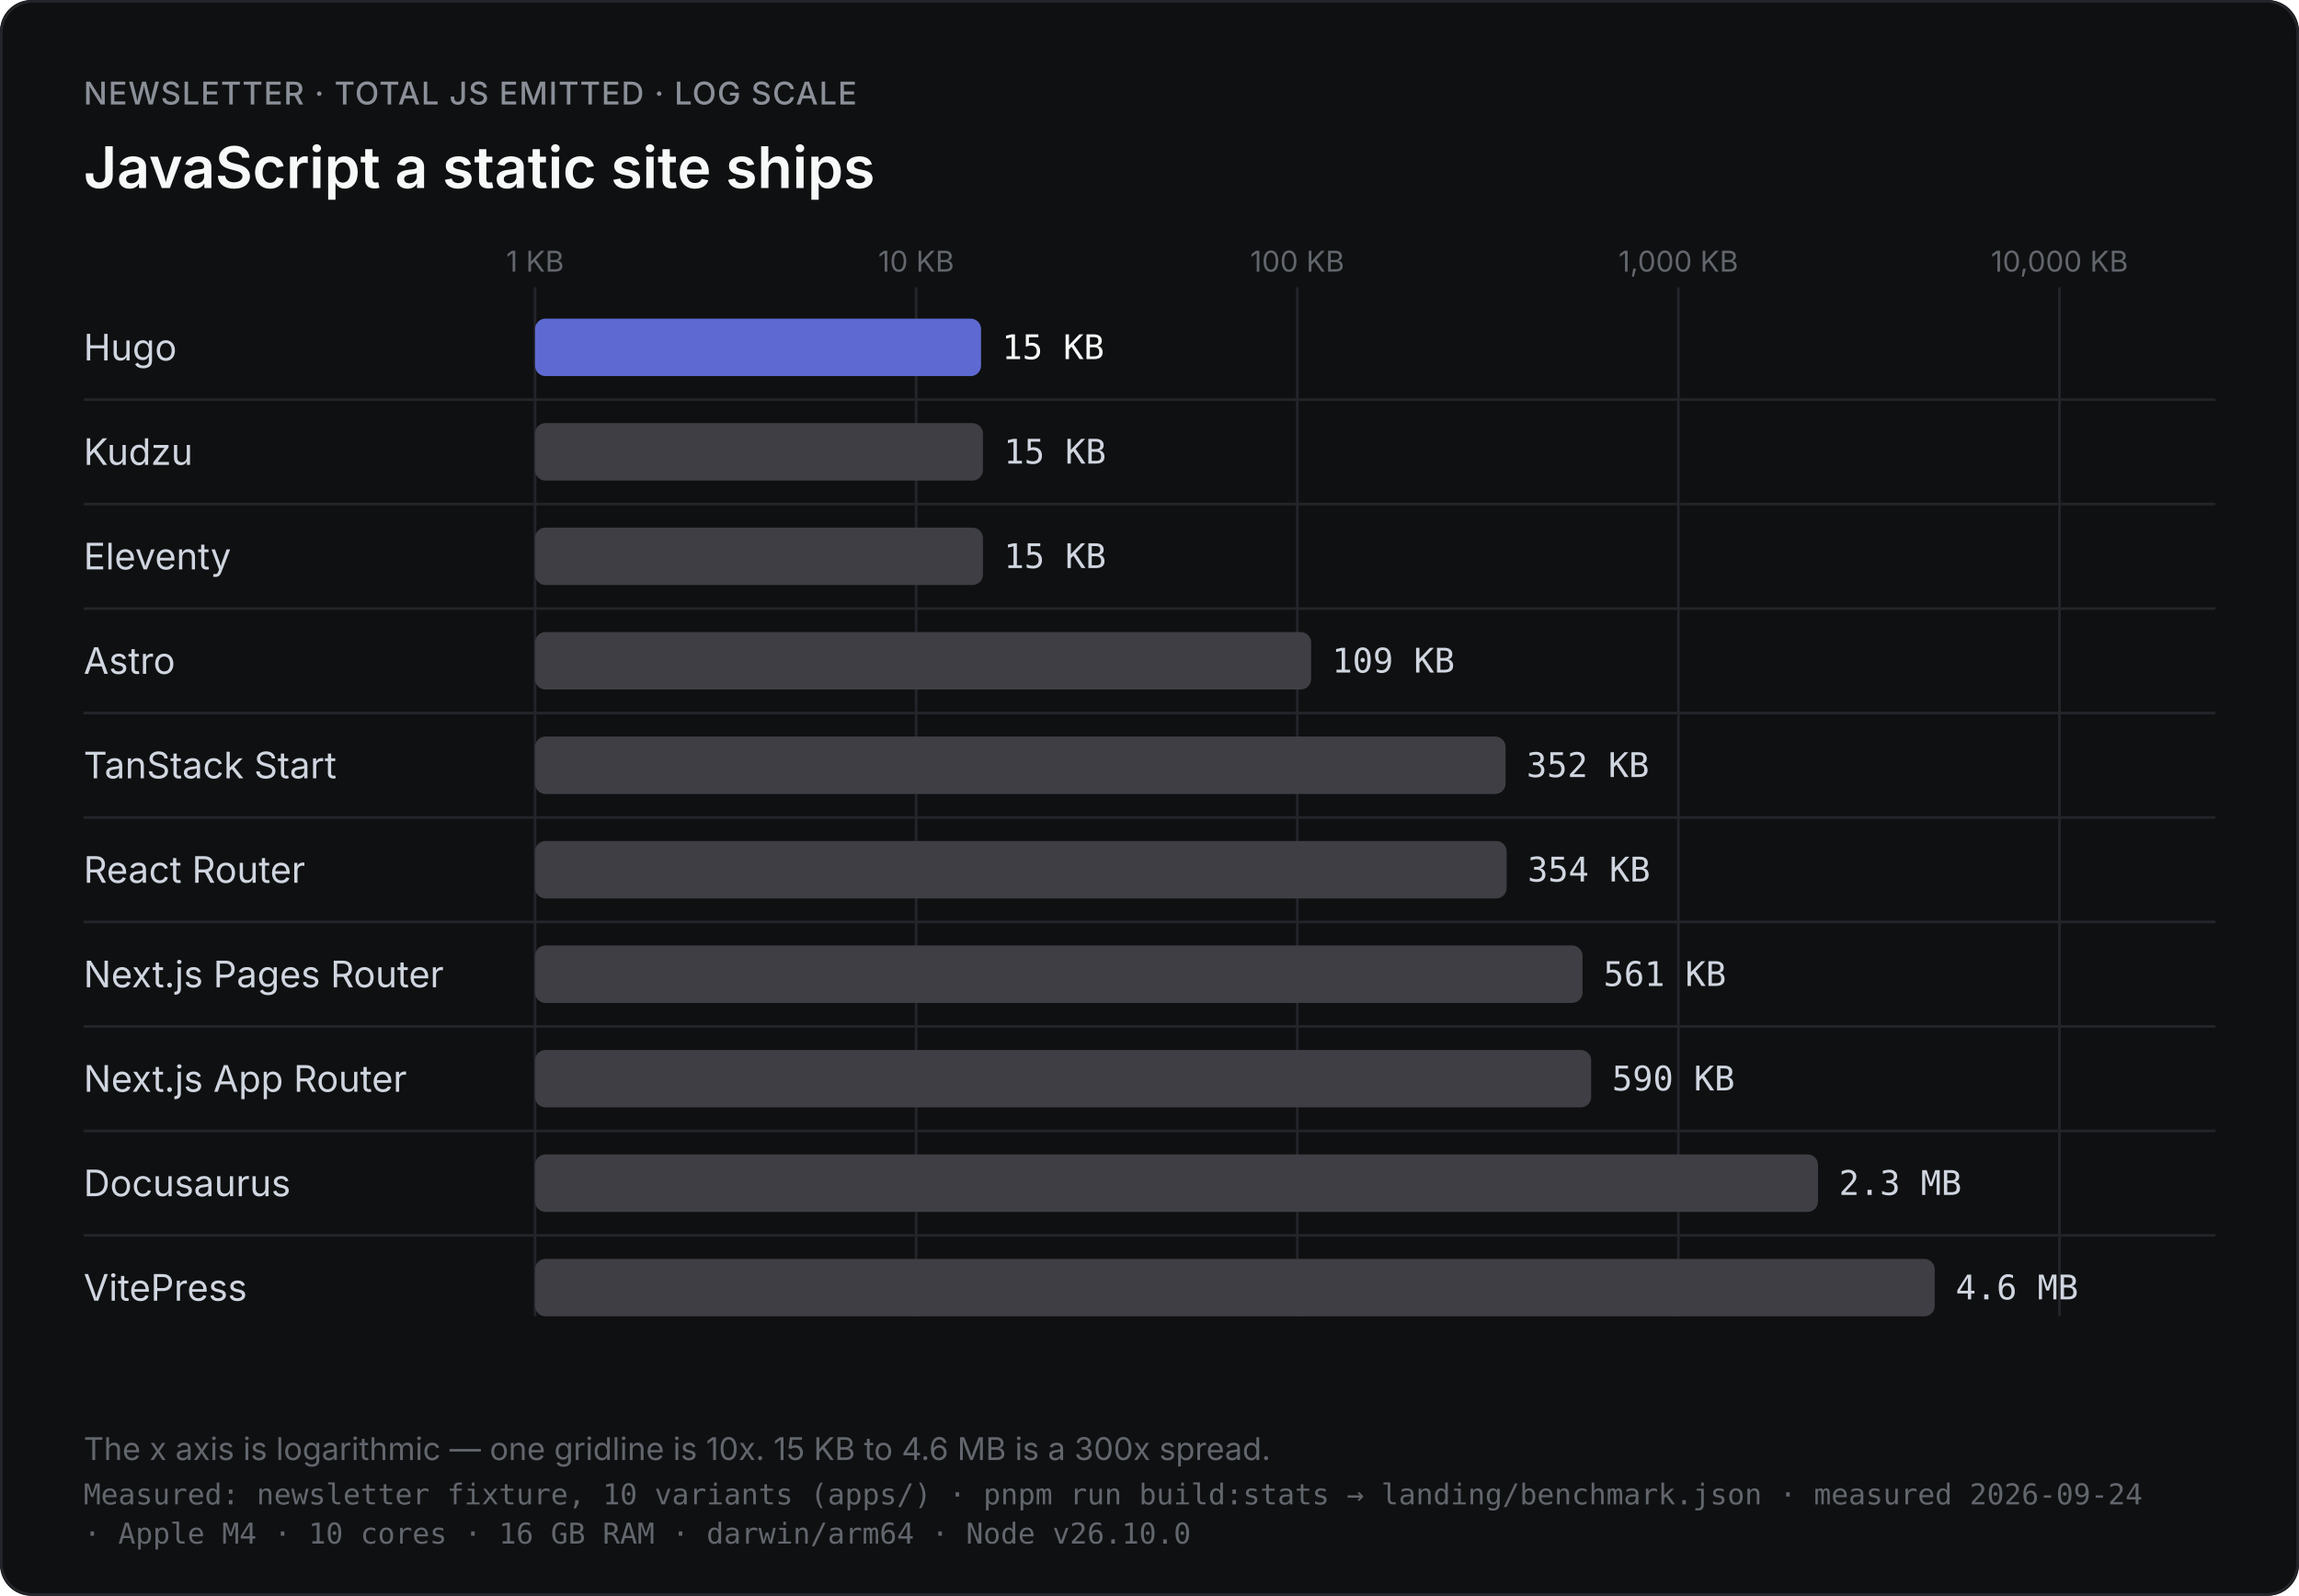
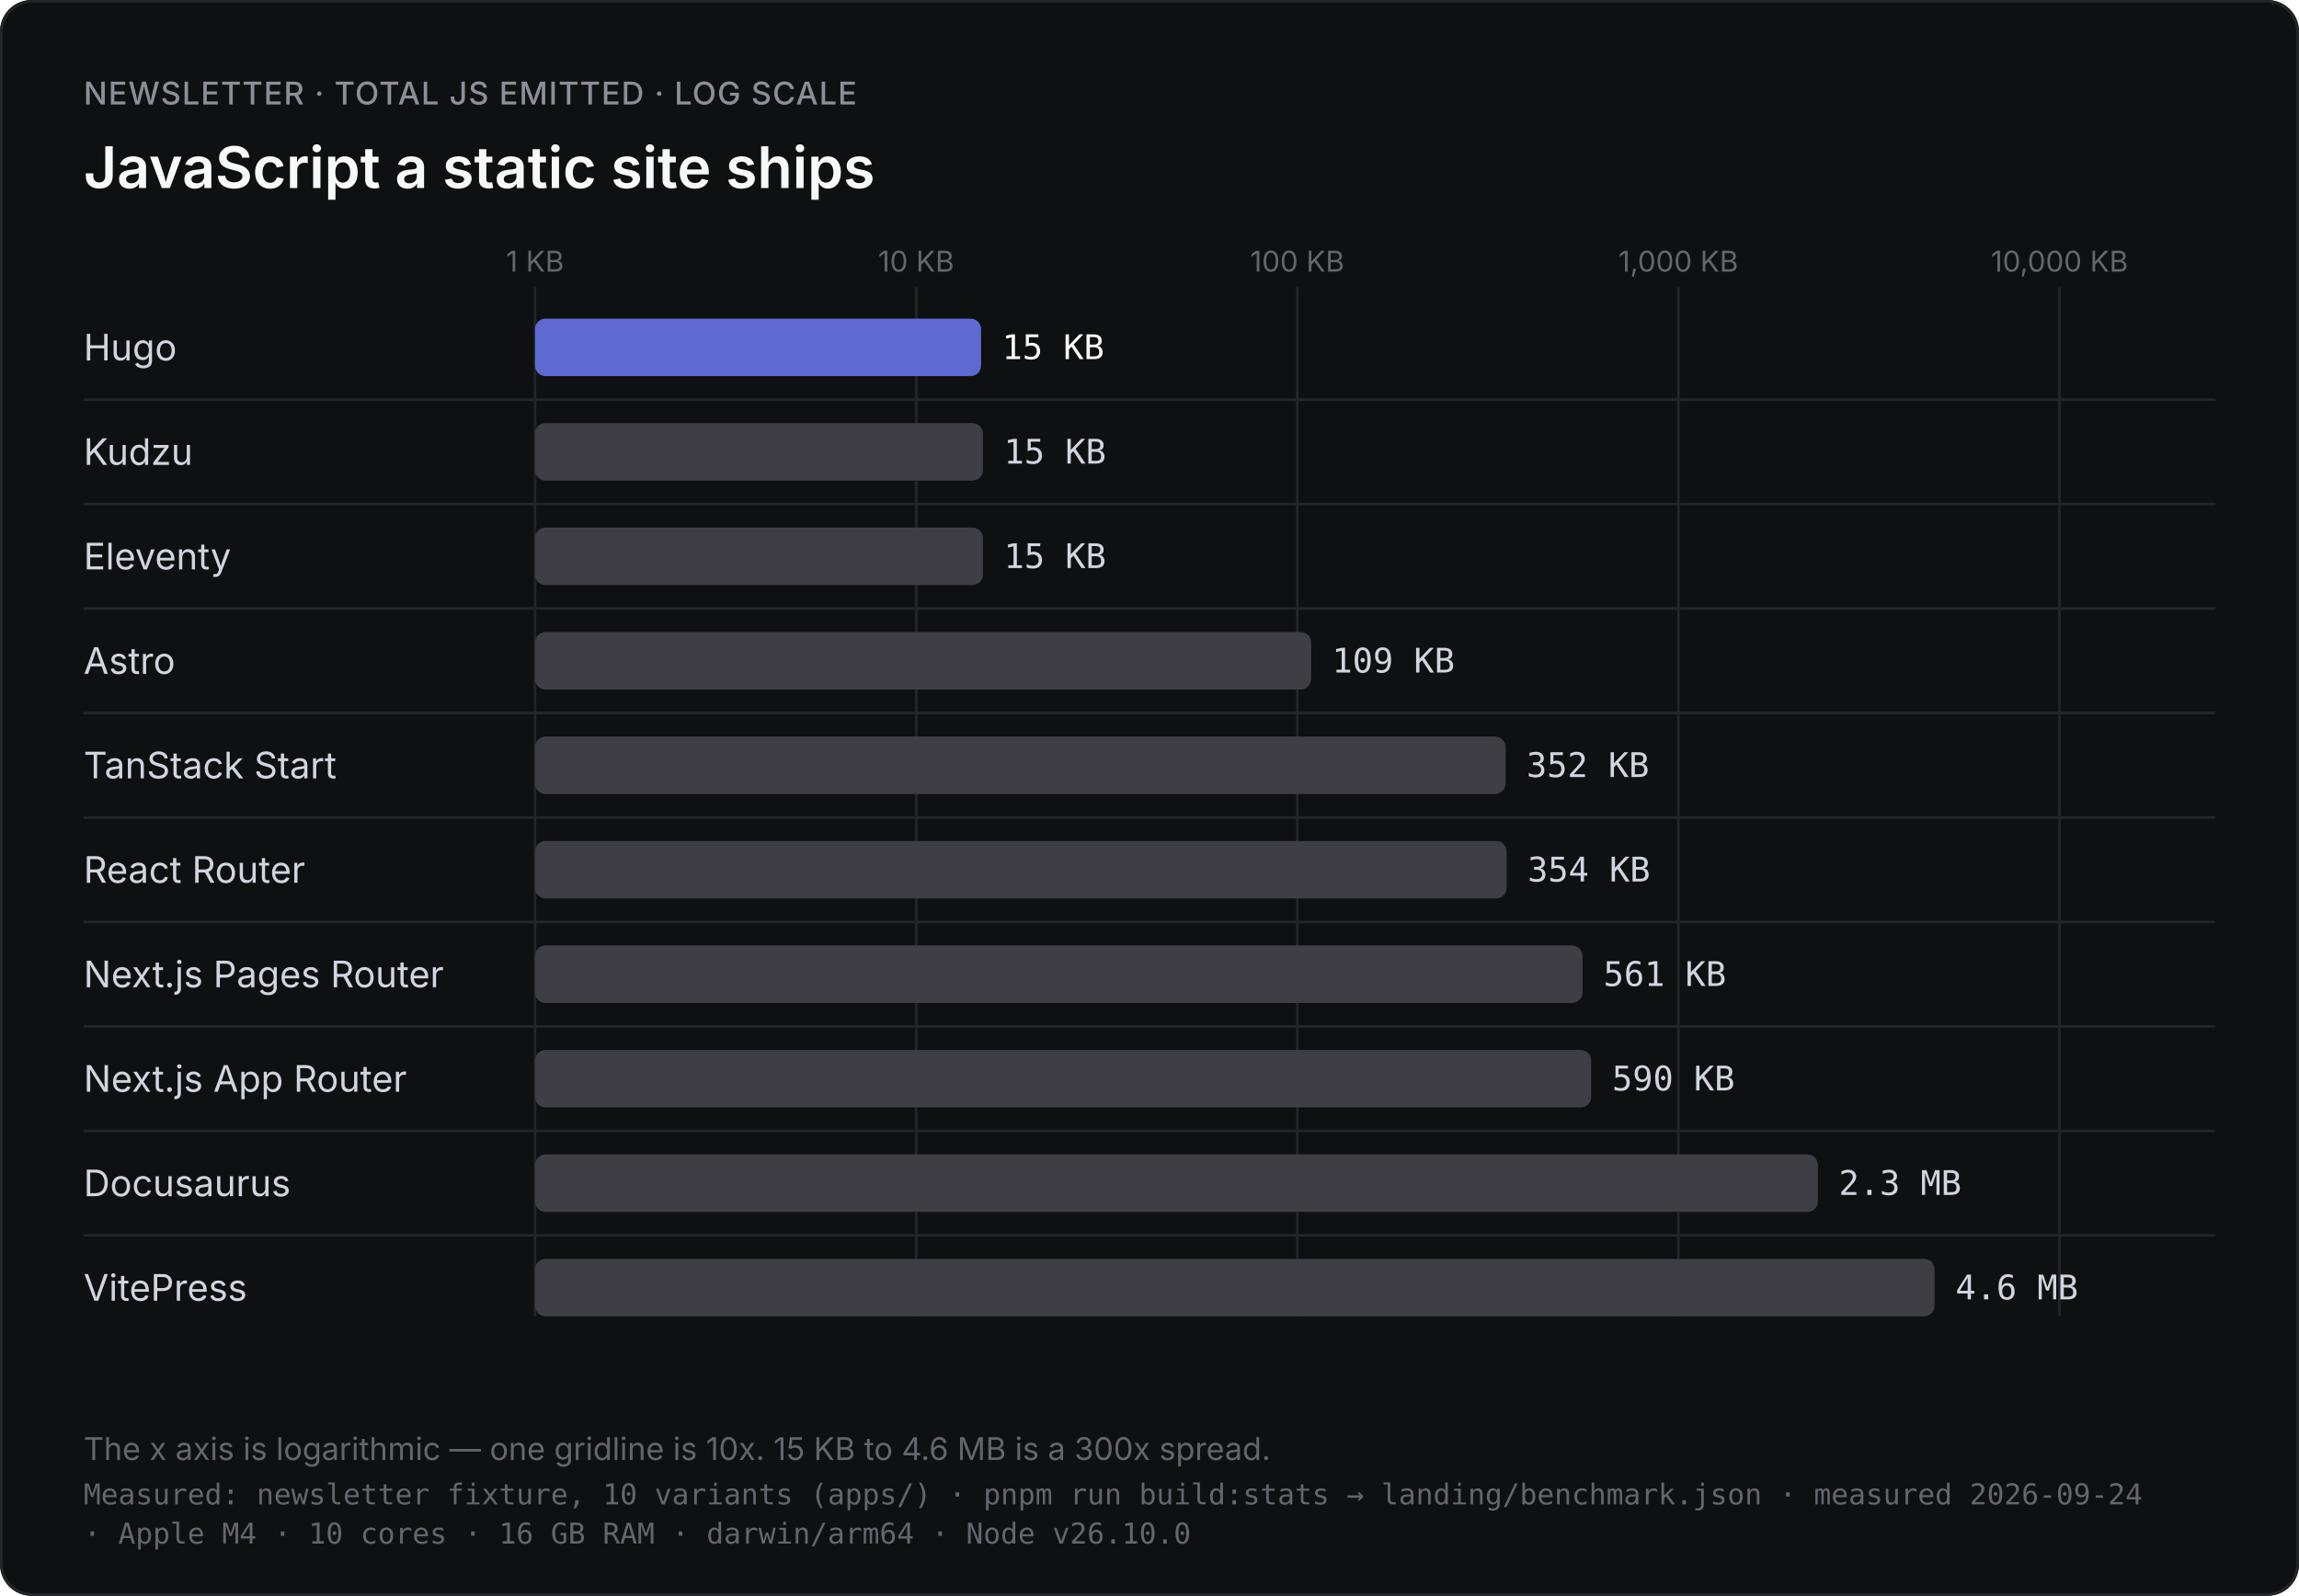
<svg xmlns="http://www.w3.org/2000/svg" width="880" height="611" viewBox="0 0 880 611" role="img" aria-label="JavaScript a static site ships">
  <rect x="0" y="0" width="880" height="611" rx="12" fill="#010102" />
  <rect x="0.5" y="0.5" width="879" height="610" rx="12" fill="#0f1011" stroke="#23252a" stroke-width="1" />
  <text x="32" y="40" font-family="-apple-system, BlinkMacSystemFont, 'SF Pro Display', 'Segoe UI', Inter, Roboto, sans-serif" font-size="12" font-weight="500" fill="#8a8f98" letter-spacing="0.4">NEWSLETTER · TOTAL JS EMITTED · LOG SCALE</text>
  <text x="32" y="72" font-family="-apple-system, BlinkMacSystemFont, 'SF Pro Display', 'Segoe UI', Inter, Roboto, sans-serif" font-size="22" font-weight="600" fill="#f7f8f8">JavaScript a static site ships</text>
  <line x1="204.8" y1="110" x2="204.8" y2="504" stroke="#23252a" stroke-width="1" />
  <text x="204.8" y="104" font-family="-apple-system, BlinkMacSystemFont, 'SF Pro Display', 'Segoe UI', Inter, Roboto, sans-serif" font-size="11" font-weight="400" fill="#62666d" text-anchor="middle">1 KB</text>
  <line x1="350.68" y1="110" x2="350.68" y2="504" stroke="#23252a" stroke-width="1" />
  <text x="350.68" y="104" font-family="-apple-system, BlinkMacSystemFont, 'SF Pro Display', 'Segoe UI', Inter, Roboto, sans-serif" font-size="11" font-weight="400" fill="#62666d" text-anchor="middle">10 KB</text>
  <line x1="496.56" y1="110" x2="496.56" y2="504" stroke="#23252a" stroke-width="1" />
  <text x="496.56" y="104" font-family="-apple-system, BlinkMacSystemFont, 'SF Pro Display', 'Segoe UI', Inter, Roboto, sans-serif" font-size="11" font-weight="400" fill="#62666d" text-anchor="middle">100 KB</text>
  <line x1="642.44" y1="110" x2="642.44" y2="504" stroke="#23252a" stroke-width="1" />
  <text x="642.44" y="104" font-family="-apple-system, BlinkMacSystemFont, 'SF Pro Display', 'Segoe UI', Inter, Roboto, sans-serif" font-size="11" font-weight="400" fill="#62666d" text-anchor="middle">1,000 KB</text>
  <line x1="788.32" y1="110" x2="788.32" y2="504" stroke="#23252a" stroke-width="1" />
  <text x="788.32" y="104" font-family="-apple-system, BlinkMacSystemFont, 'SF Pro Display', 'Segoe UI', Inter, Roboto, sans-serif" font-size="11" font-weight="400" fill="#62666d" text-anchor="middle">10,000 KB</text>
  <text x="32" y="138" font-family="-apple-system, BlinkMacSystemFont, 'SF Pro Display', 'Segoe UI', Inter, Roboto, sans-serif" font-size="14" font-weight="400" fill="#d0d6e0">Hugo</text>
  <rect x="204.8" y="122" width="170.73" height="22" rx="4" fill="#5e6ad2" />
  <text x="383.529" y="137.5" font-family="ui-monospace, SFMono-Regular, 'SF Mono', Menlo, monospace" font-size="13" font-weight="400" fill="#f7f8f8">15 KB</text>
  <line x1="32" y1="153" x2="848" y2="153" stroke="#23252a" stroke-width="1" />
  <text x="32" y="178" font-family="-apple-system, BlinkMacSystemFont, 'SF Pro Display', 'Segoe UI', Inter, Roboto, sans-serif" font-size="14" font-weight="400" fill="#d0d6e0">Kudzu</text>
  <rect x="204.8" y="162" width="171.44" height="22" rx="4" fill="#3e3e44" />
  <text x="384.24" y="177.5" font-family="ui-monospace, SFMono-Regular, 'SF Mono', Menlo, monospace" font-size="13" font-weight="400" fill="#d0d6e0">15 KB</text>
  <line x1="32" y1="193" x2="848" y2="193" stroke="#23252a" stroke-width="1" />
  <text x="32" y="218" font-family="-apple-system, BlinkMacSystemFont, 'SF Pro Display', 'Segoe UI', Inter, Roboto, sans-serif" font-size="14" font-weight="400" fill="#d0d6e0">Eleventy</text>
  <rect x="204.8" y="202" width="171.45" height="22" rx="4" fill="#3e3e44" />
  <text x="384.248" y="217.5" font-family="ui-monospace, SFMono-Regular, 'SF Mono', Menlo, monospace" font-size="13" font-weight="400" fill="#d0d6e0">15 KB</text>
  <line x1="32" y1="233" x2="848" y2="233" stroke="#23252a" stroke-width="1" />
  <text x="32" y="258" font-family="-apple-system, BlinkMacSystemFont, 'SF Pro Display', 'Segoe UI', Inter, Roboto, sans-serif" font-size="14" font-weight="400" fill="#d0d6e0">Astro</text>
  <rect x="204.8" y="242" width="297.07" height="22" rx="4" fill="#3e3e44" />
  <text x="509.869" y="257.5" font-family="ui-monospace, SFMono-Regular, 'SF Mono', Menlo, monospace" font-size="13" font-weight="400" fill="#d0d6e0">109 KB</text>
  <line x1="32" y1="273" x2="848" y2="273" stroke="#23252a" stroke-width="1" />
  <text x="32" y="298" font-family="-apple-system, BlinkMacSystemFont, 'SF Pro Display', 'Segoe UI', Inter, Roboto, sans-serif" font-size="14" font-weight="400" fill="#d0d6e0">TanStack Start</text>
  <rect x="204.8" y="282" width="371.5" height="22" rx="4" fill="#3e3e44" />
  <text x="584.303" y="297.5" font-family="ui-monospace, SFMono-Regular, 'SF Mono', Menlo, monospace" font-size="13" font-weight="400" fill="#d0d6e0">352 KB</text>
  <line x1="32" y1="313" x2="848" y2="313" stroke="#23252a" stroke-width="1" />
  <text x="32" y="338" font-family="-apple-system, BlinkMacSystemFont, 'SF Pro Display', 'Segoe UI', Inter, Roboto, sans-serif" font-size="14" font-weight="400" fill="#d0d6e0">React Router</text>
  <rect x="204.8" y="322" width="371.91" height="22" rx="4" fill="#3e3e44" />
  <text x="584.71" y="337.5" font-family="ui-monospace, SFMono-Regular, 'SF Mono', Menlo, monospace" font-size="13" font-weight="400" fill="#d0d6e0">354 KB</text>
  <line x1="32" y1="353" x2="848" y2="353" stroke="#23252a" stroke-width="1" />
  <text x="32" y="378" font-family="-apple-system, BlinkMacSystemFont, 'SF Pro Display', 'Segoe UI', Inter, Roboto, sans-serif" font-size="14" font-weight="400" fill="#d0d6e0">Next.js Pages Router</text>
  <rect x="204.8" y="362" width="400.97" height="22" rx="4" fill="#3e3e44" />
  <text x="613.766" y="377.5" font-family="ui-monospace, SFMono-Regular, 'SF Mono', Menlo, monospace" font-size="13" font-weight="400" fill="#d0d6e0">561 KB</text>
  <line x1="32" y1="393" x2="848" y2="393" stroke="#23252a" stroke-width="1" />
  <text x="32" y="418" font-family="-apple-system, BlinkMacSystemFont, 'SF Pro Display', 'Segoe UI', Inter, Roboto, sans-serif" font-size="14" font-weight="400" fill="#d0d6e0">Next.js App Router</text>
  <rect x="204.8" y="402" width="404.26" height="22" rx="4" fill="#3e3e44" />
  <text x="617.062" y="417.5" font-family="ui-monospace, SFMono-Regular, 'SF Mono', Menlo, monospace" font-size="13" font-weight="400" fill="#d0d6e0">590 KB</text>
  <line x1="32" y1="433" x2="848" y2="433" stroke="#23252a" stroke-width="1" />
  <text x="32" y="458" font-family="-apple-system, BlinkMacSystemFont, 'SF Pro Display', 'Segoe UI', Inter, Roboto, sans-serif" font-size="14" font-weight="400" fill="#d0d6e0">Docusaurus</text>
-   <rect x="204.8" y="442" width="491.1" height="22" rx="4" fill="#3e3e44" />
-   <text x="703.898" y="457.5" font-family="ui-monospace, SFMono-Regular, 'SF Mono', Menlo, monospace" font-size="13" font-weight="400" fill="#d0d6e0">2.3 MB</text>
+   <rect x="204.8" y="442" width="491.04" height="22" rx="4" fill="#3e3e44" />
+   <text x="703.836" y="457.5" font-family="ui-monospace, SFMono-Regular, 'SF Mono', Menlo, monospace" font-size="13" font-weight="400" fill="#d0d6e0">2.3 MB</text>
  <line x1="32" y1="473" x2="848" y2="473" stroke="#23252a" stroke-width="1" />
  <text x="32" y="498" font-family="-apple-system, BlinkMacSystemFont, 'SF Pro Display', 'Segoe UI', Inter, Roboto, sans-serif" font-size="14" font-weight="400" fill="#d0d6e0">VitePress</text>
-   <rect x="204.8" y="482" width="535.77" height="22" rx="4" fill="#3e3e44" />
-   <text x="748.573" y="497.5" font-family="ui-monospace, SFMono-Regular, 'SF Mono', Menlo, monospace" font-size="13" font-weight="400" fill="#d0d6e0">4.6 MB</text>
+   <rect x="204.8" y="482" width="535.7" height="22" rx="4" fill="#3e3e44" />
+   <text x="748.5" y="497.5" font-family="ui-monospace, SFMono-Regular, 'SF Mono', Menlo, monospace" font-size="13" font-weight="400" fill="#d0d6e0">4.6 MB</text>
  <text x="32" y="576" font-family="ui-monospace, SFMono-Regular, 'SF Mono', Menlo, monospace" font-size="11" font-weight="400" fill="#62666d">Measured: newsletter fixture, 10 variants (apps/) · pnpm run build:stats → landing/benchmark.json · measured 2026-09-24</text>
  <text x="32" y="591" font-family="ui-monospace, SFMono-Regular, 'SF Mono', Menlo, monospace" font-size="11" font-weight="400" fill="#62666d">· Apple M4 · 10 cores · 16 GB RAM · darwin/arm64 · Node v26.10.0</text>
  <text x="32" y="559" font-family="-apple-system, BlinkMacSystemFont, 'SF Pro Display', 'Segoe UI', Inter, Roboto, sans-serif" font-size="12" font-weight="400" fill="#62666d">The x axis is logarithmic — one gridline is 10x. 15 KB to 4.6 MB is a 300x spread.</text>
</svg>
